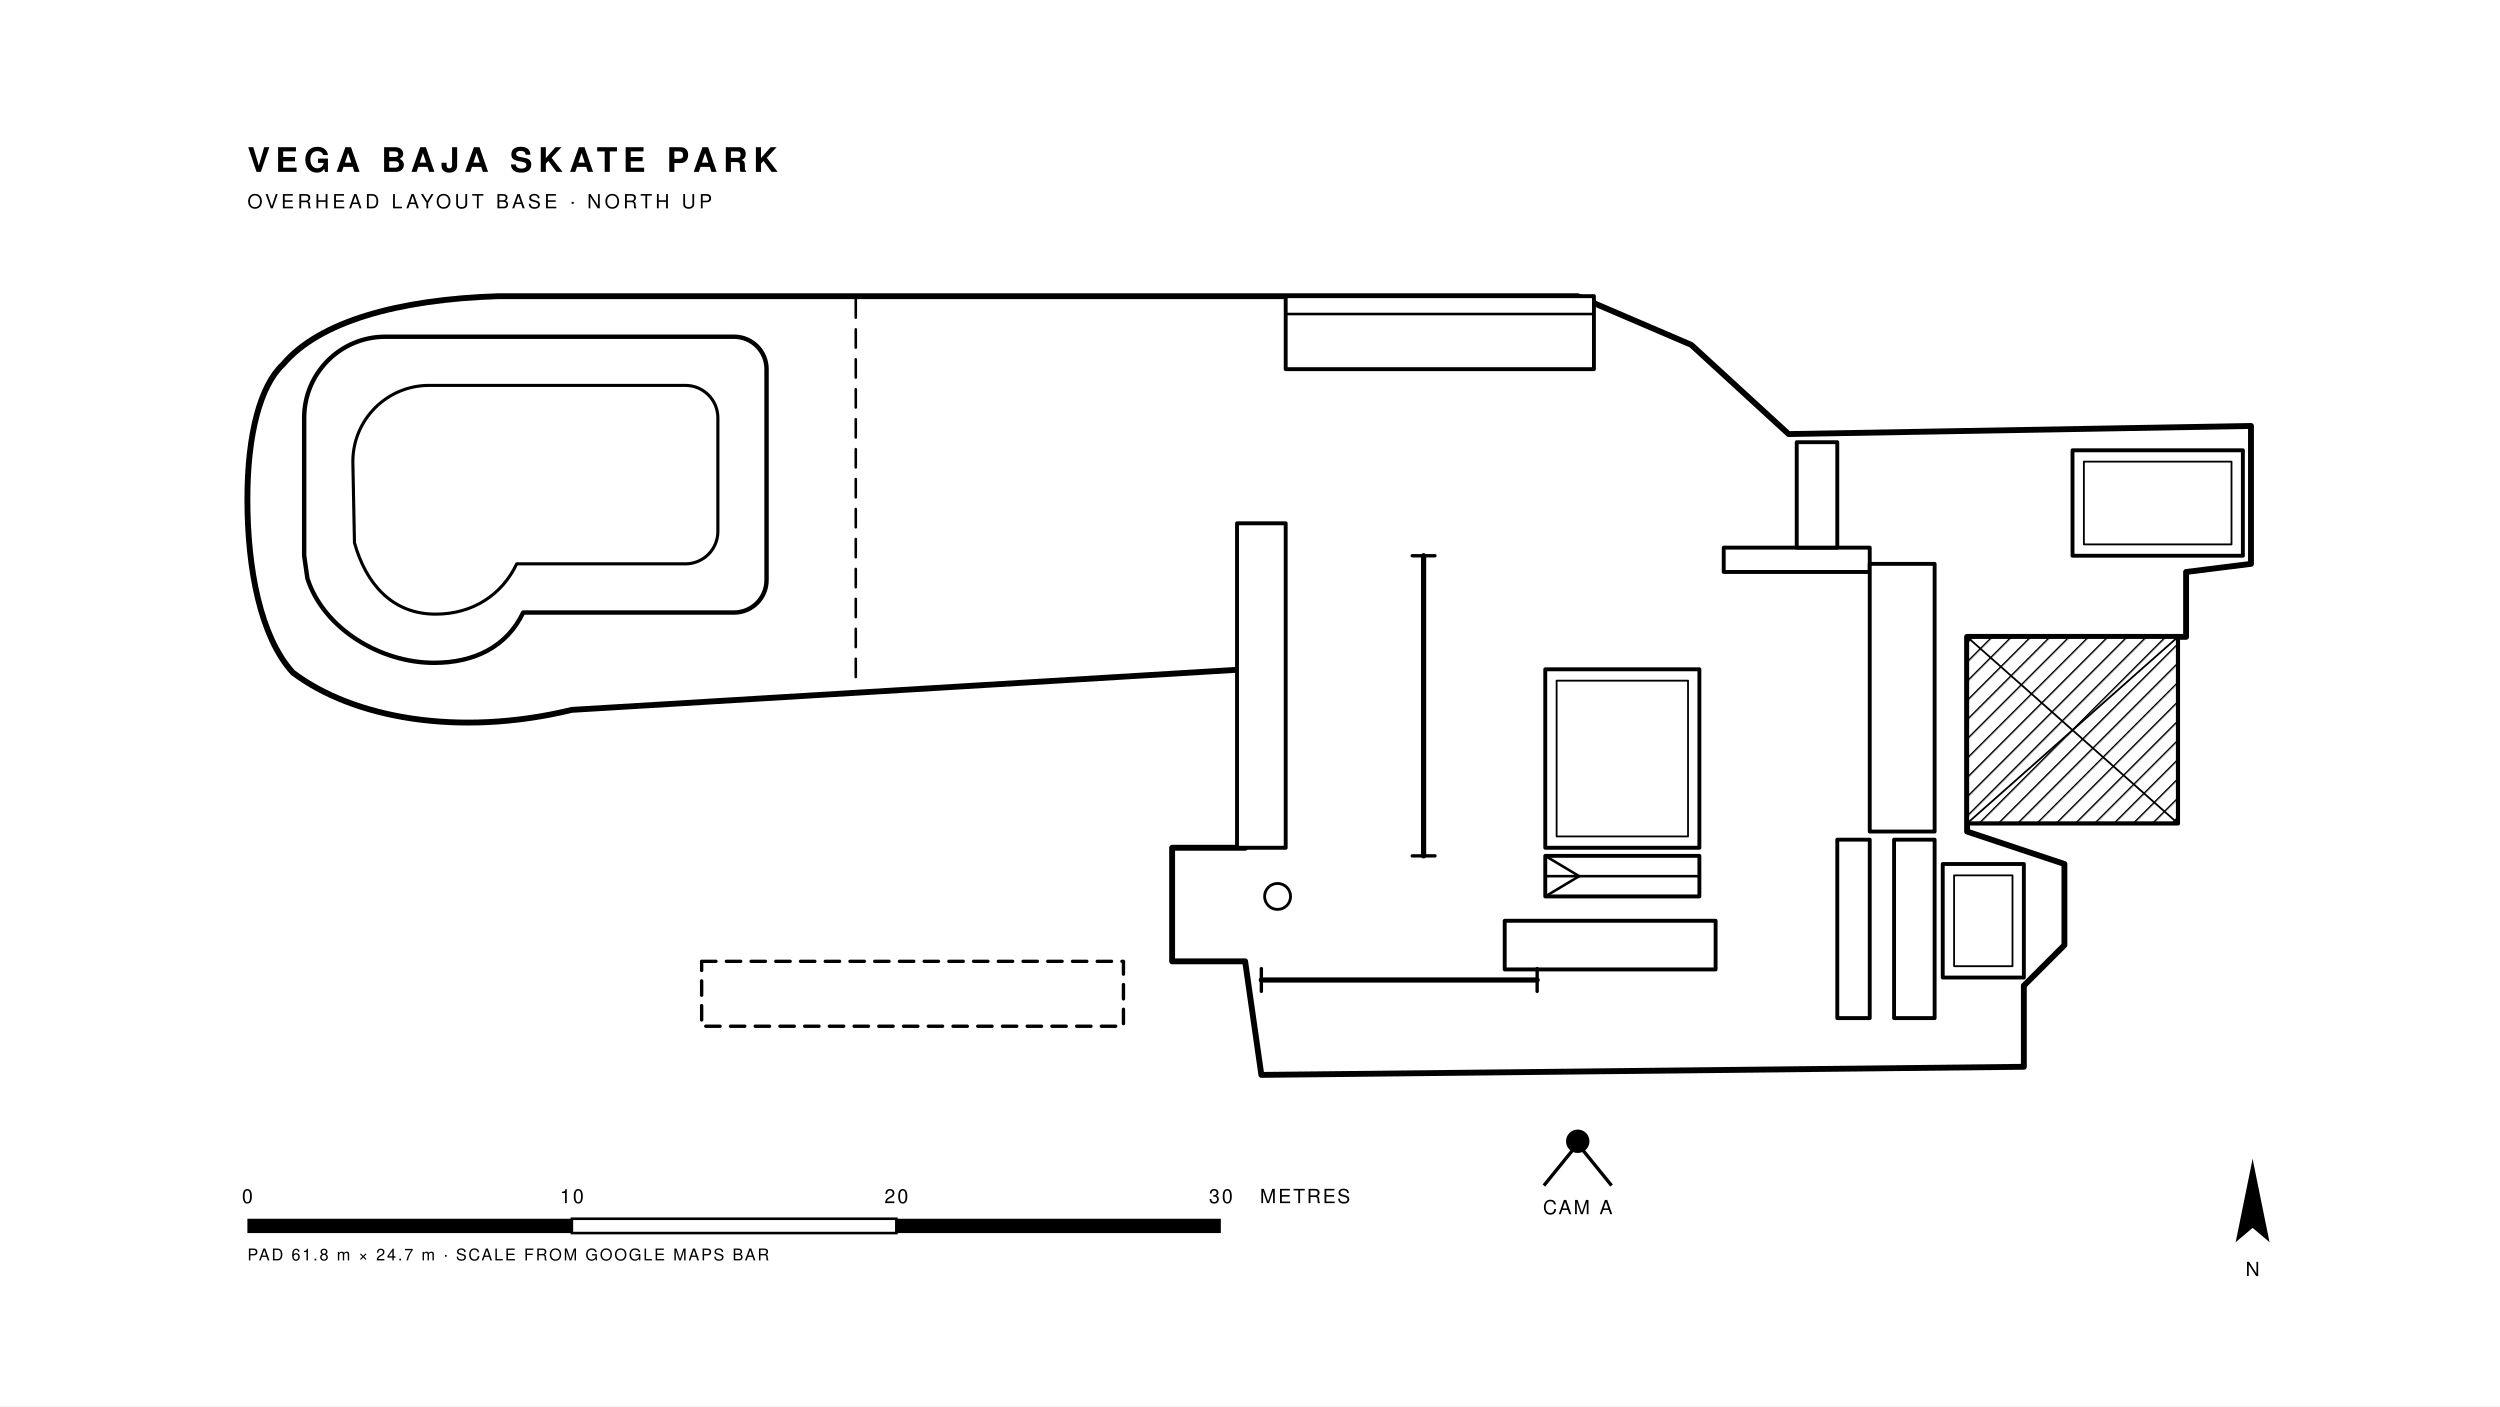
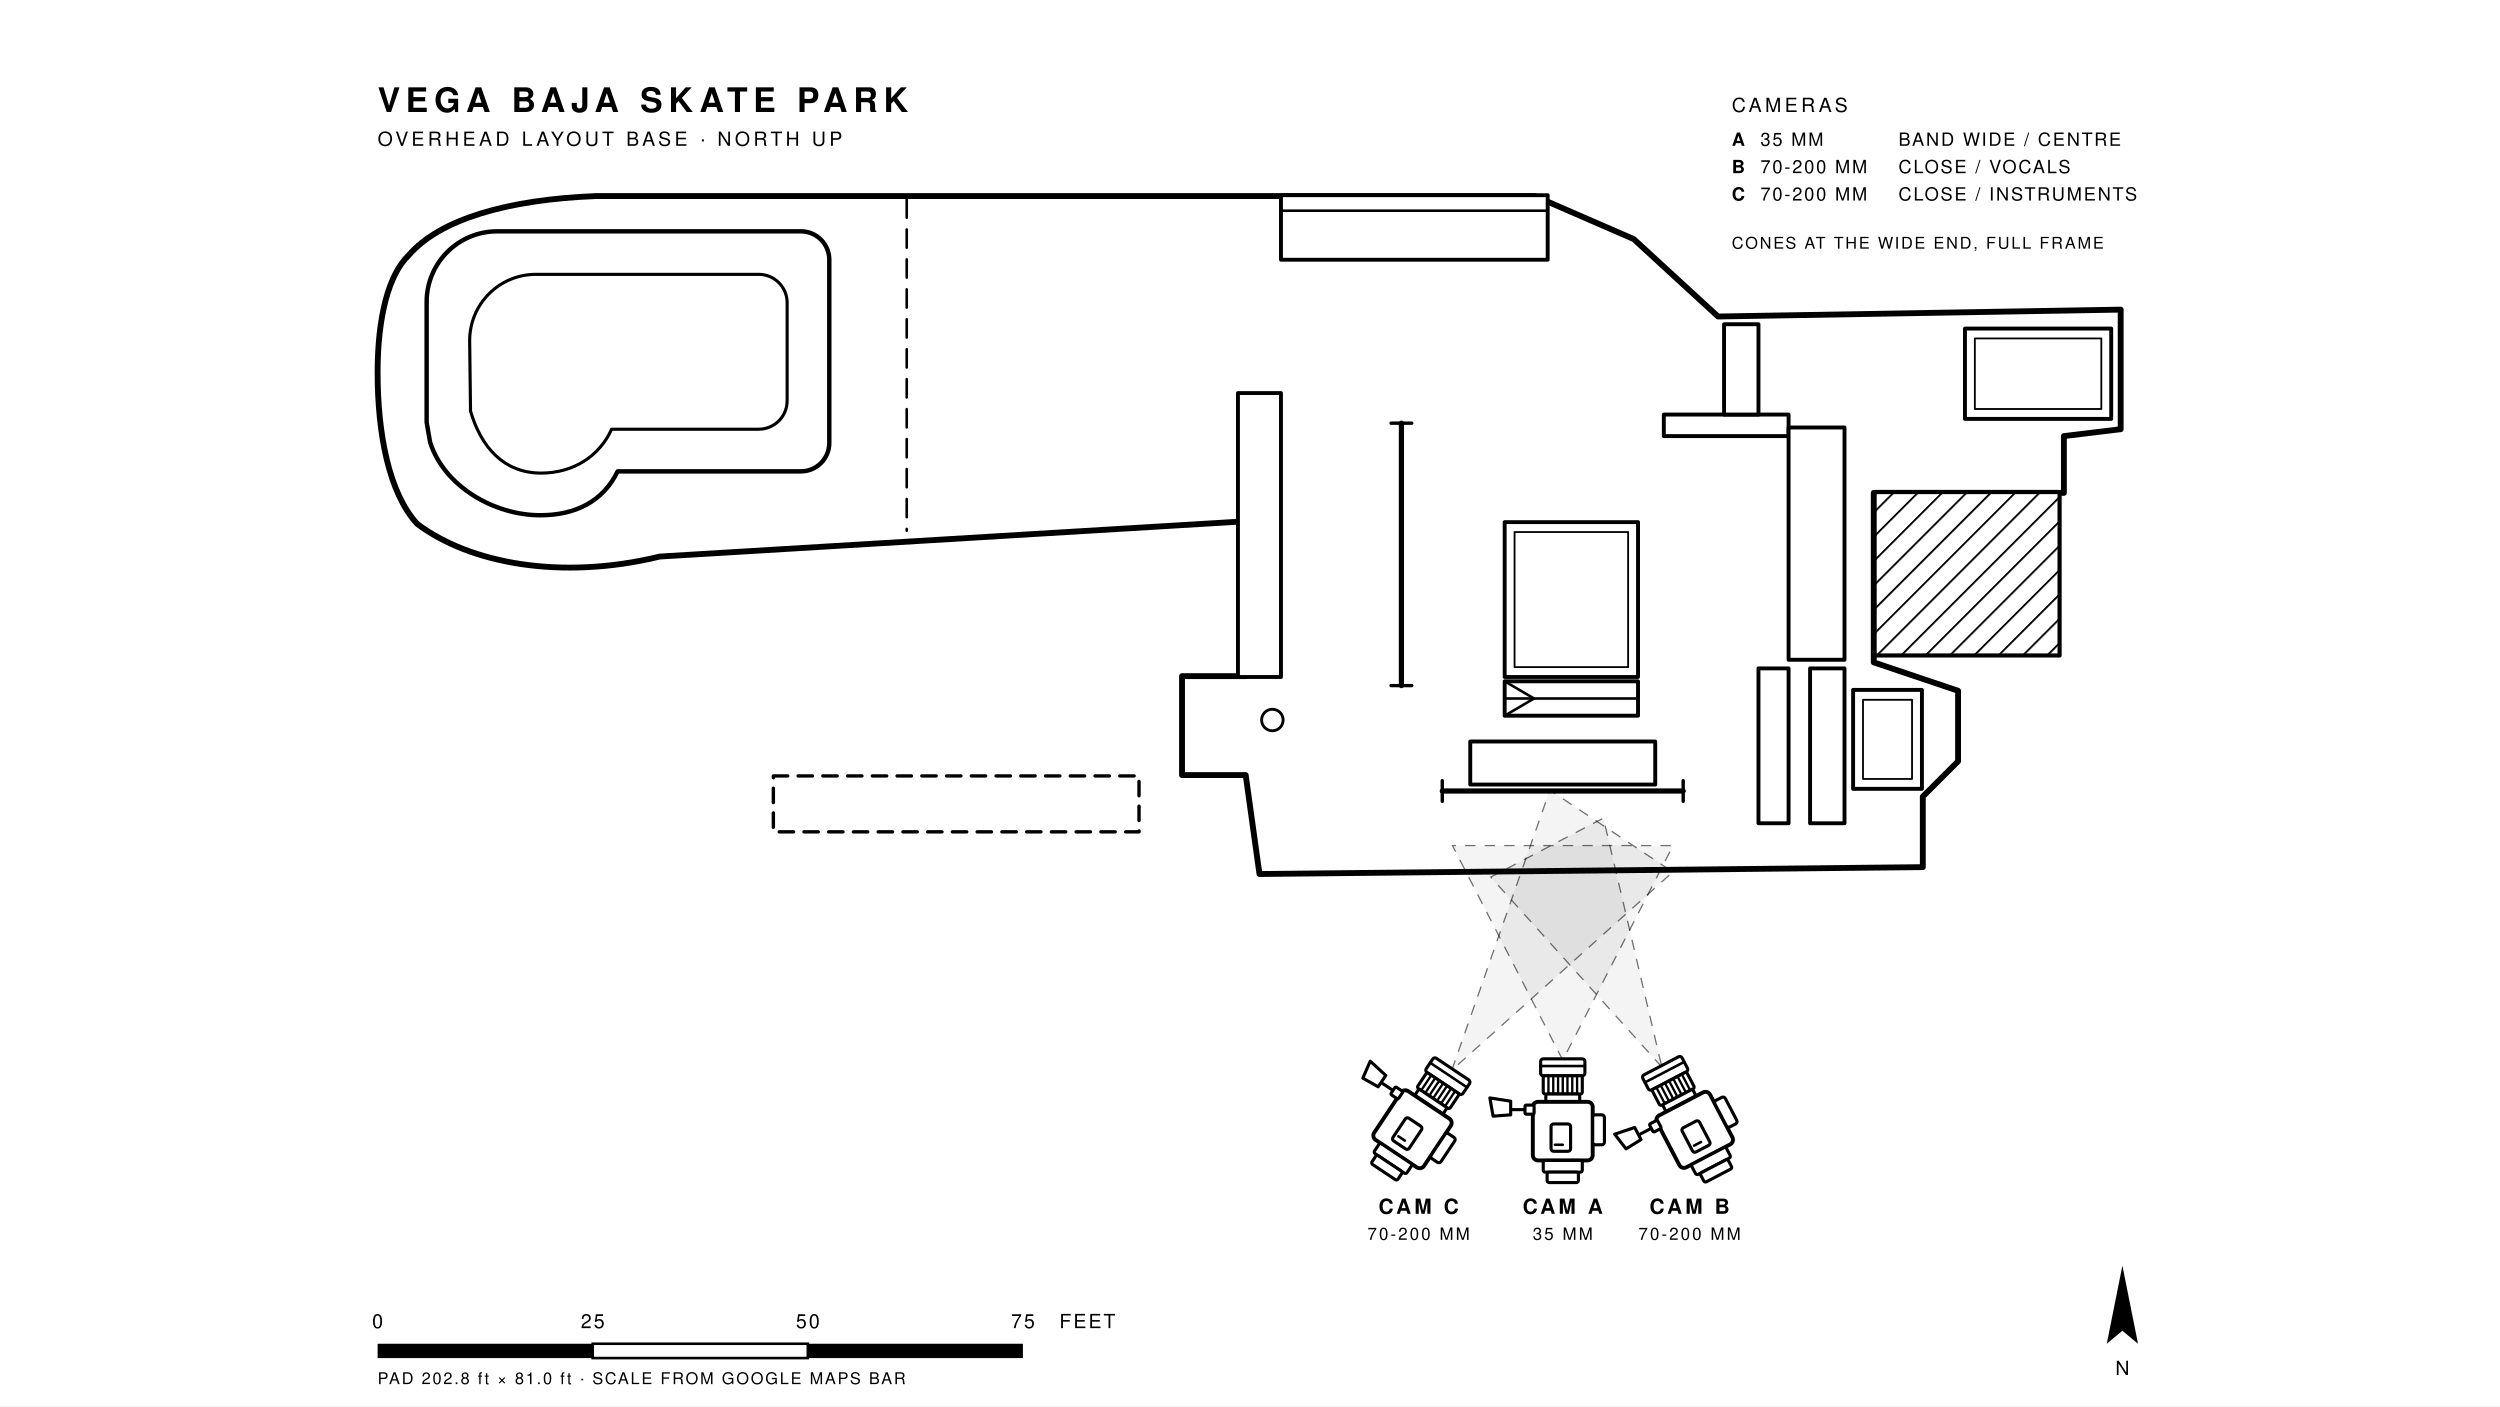
<svg xmlns="http://www.w3.org/2000/svg" width="1920" height="1080" viewBox="0 0 1920 1080">
  <style>
    text { font-family:'Helvetica Neue',Helvetica,Arial,'Liberation Sans',sans-serif; fill:#000 }
-     .pad,.coping,.floor,.thin,.joint,.obj,.rail,.step,.shelter,.offpad {
+     .pad,.coping,.floor,.thin,.joint,.obj,.rail,.shelter,.offpad {
      fill:#fff; stroke:#000; stroke-linejoin:round; stroke-linecap:round }
    .thin,.joint,.floor,.coping,.rail { fill:none }
-     .joint  { stroke-dasharray:0.562 0.361 }
-     .shelter{ fill:url(#hatch) }
-     .offpad { fill:none; stroke-dasharray:0.441 0.321 }
-     .title { font-size:26px; letter-spacing:4.5px; font-weight:700 }
-     .sub   { font-size:15px; letter-spacing:2.6px }
-     .tick  { font-size:15px; letter-spacing:1.6px }
-     .note  { font-size:12.5px; letter-spacing:1.4px }
+     .joint   { stroke-dasharray:2.119 1.362 }
+     .shelter { fill:url(#hatch) }
+     .offpad  { fill:none; stroke-dasharray:1.665 1.211 }
+     .icon    { fill:#fff; stroke:#000; stroke-width:2.4; stroke-linejoin:round; stroke-linecap:round }
+     .cone    { fill:#000; fill-opacity:0.045; stroke:#000; stroke-width:1.0; stroke-opacity:0.55; stroke-dasharray:8 7 }
+     .perf    { fill:none; stroke:#000; stroke-width:1.6; stroke-dasharray:9 7 }
+     .title   { font-size:26px; letter-spacing:4.5px; font-weight:700 }
+     .sub     { font-size:15px; letter-spacing:2.6px }
+     .tick    { font-size:15px; letter-spacing:1.6px }
+     .note    { font-size:12.5px; letter-spacing:1.4px }
+     .legend  { font-size:14px; letter-spacing:1.4px }
+     .camtag  { font-size:16px; letter-spacing:2.4px; font-weight:700 }
+     .camlens { font-size:13px; letter-spacing:1.6px }
+     .key     { fill:#000; stroke:none }
+     .keynum  { font-size:13px; font-weight:700; fill:#fff; letter-spacing:0 }
    .grid line { stroke:#000; stroke-width:0.6; opacity:0.22 }
</style>
  <defs>
-     <pattern id="hatch" patternUnits="userSpaceOnUse" width="0.42" height="0.42" patternTransform="rotate(45)">
-       <rect width="0.42" height="0.42" fill="#fff" />
-       <line x1="0" y1="0" x2="0" y2="0.42" stroke="#000" stroke-width="0.09" />
+     <pattern id="hatch" patternUnits="userSpaceOnUse" width="2.0" height="2.0" patternTransform="rotate(45)">
+       <rect width="2.0" height="2.0" fill="#fff" />
+       <line x1="0" y1="0" x2="0" y2="2.0" stroke="#000" stroke-width="0.42" />
    </pattern>
+     <g id="cam">
+       <rect x="-17" y="-47" width="34" height="13" rx="2" />
+       <line x1="-17" y1="-41.5" x2="17" y2="-41.5" stroke-width="2" />
+       <rect x="-15" y="-34" width="30" height="14" rx="1.5" />
+       <g stroke-width="1.8">
+         <line x1="-11" y1="-33" x2="-11" y2="-21" />
+         <line x1="-7.3" y1="-33" x2="-7.3" y2="-21" />
+         <line x1="-3.6" y1="-33" x2="-3.6" y2="-21" />
+         <line x1="0" y1="-33" x2="0" y2="-21" />
+         <line x1="3.6" y1="-33" x2="3.6" y2="-21" />
+         <line x1="7.3" y1="-33" x2="7.3" y2="-21" />
+         <line x1="11" y1="-33" x2="11" y2="-21" />
+       </g>
+       <rect x="-13" y="-20" width="26" height="6" rx="1.5" />
+       <rect x="-23" y="-14" width="46" height="45" rx="4" stroke-width="3" />
+       <rect x="23" y="-4" width="9" height="23" rx="2" />
+       <path d="M -23,-8 L -40,-8" stroke-width="2.4" />
+       <rect x="-29" y="-11.5" width="7" height="7" rx="1" />
+       <path d="M -40,-14.5 L -56,-17 L -53.5,-3 L -40,-4 Z" />
+       <rect x="-9" y="3" width="15" height="21" rx="2" />
+       <line x1="-6" y1="19" x2="0" y2="19" stroke-width="2" />
+       <rect x="-15" y="31" width="30" height="9" rx="1.5" />
+       <rect x="-12" y="40" width="24" height="8" rx="1.5" />
+     </g>
+     <g id="person">
+       <ellipse cx="0" cy="0" rx="30" ry="12" stroke-width="2.8" />
+       <ellipse cx="-21" cy="0" rx="2.6" ry="6" stroke-width="2" />
+       <ellipse cx="21" cy="0" rx="2.6" ry="6" stroke-width="2" />
+       <circle cx="0" cy="-2" r="16" fill="#000" stroke-width="2.4" />
+       <path d="M -15.2,3 A 16,16 0 0 0 15.2,3 Z" fill="#fff" stroke-width="2.4" />
+       <path d="M -5.5,12.5 L 0,19 L 5.5,12.5 Z" fill="#000" stroke-width="2" />
+     </g>
  </defs>
  <rect width="1920" height="1080" fill="#fff" />
-   <g id="park" transform="translate(190,215) scale(24.91909)">
-     <path class="pad" d="M 0.00,6.75  C 0.00,4.75 0.40,3.25 1.10,2.60  C 2.20,1.30 4.60,0.60 7.75,0.50  L 41.00,0.50  L 44.50,2.00 L 47.50,4.75  L 61.75,4.50 L 61.75,8.75 L 59.75,9.00 L 59.75,11.00  L 53.00,11.00 L 53.00,17.00  L 56.00,18.00 L 56.00,20.50 L 54.75,21.75 L 54.75,24.25  L 31.25,24.50 L 30.75,21.00  L 28.50,21.00 L 28.50,17.50 L 30.75,17.50  L 30.75,12.00  L 10.00,13.25  C 6.50,14.10 3.25,13.50 1.40,12.10  C 0.40,11.00 0.00,8.90 0.00,6.75 Z" stroke-width="0.181" />
-     <path class="coping" d="M 4.25,1.75  L 15.00,1.75 A 1.00,1.00 0 0 1 16.00,2.75  L 16.00,9.25 A 1.00,1.00 0 0 1 15.00,10.25  L 8.50,10.25  C 8.00,11.30 7.00,11.80 5.75,11.80  C 4.10,11.80 2.35,10.75 1.85,9.20  L 1.75,8.50 L 1.75,4.25  A 2.50,2.50 0 0 1 4.25,1.75 Z" stroke-width="0.136" />
-     <path class="floor" d="M 5.60,3.25  L 13.50,3.25 A 1.00,1.00 0 0 1 14.50,4.25  L 14.50,7.75 A 1.00,1.00 0 0 1 13.50,8.75  L 8.30,8.75  C 7.85,9.70 6.95,10.30 5.80,10.30  C 4.45,10.30 3.65,9.35 3.30,8.10  L 3.25,5.60  A 2.35,2.35 0 0 1 5.60,3.25 Z" stroke-width="0.096" />
-     <line class="joint" x1="18.75" y1="0.6" x2="18.75" y2="12.35" stroke-width="0.08" />
-     <rect class="obj" x="32.0" y="0.5" width="9.5" height="2.25" stroke-width="0.12" />
-     <line class="thin" x1="32.0" y1="1.05" x2="41.5" y2="1.05" stroke-width="0.08" />
-     <rect class="obj" x="30.5" y="7.5" width="1.5" height="10.0" stroke-width="0.12" />
-     <line class="rail" x1="36.25" y1="8.5" x2="36.25" y2="17.75" stroke-width="0.161" />
-     <line class="obj" x1="35.9" y1="8.5" x2="36.6" y2="8.5" stroke-width="0.104" />
-     <line class="obj" x1="35.9" y1="17.75" x2="36.6" y2="17.75" stroke-width="0.104" />
-     <rect class="obj" x="40.0" y="12.0" width="4.75" height="5.5" stroke-width="0.12" />
-     <rect class="thin" x="40.35" y="12.35" width="4.05" height="4.8" stroke-width="0.056" />
-     <rect class="obj" x="40.0" y="17.75" width="4.75" height="1.25" stroke-width="0.12" />
-     <line class="thin" x1="40.0" y1="18.375" x2="44.75" y2="18.375" stroke-width="0.08" />
-     <line class="thin" x1="40.0" y1="17.75" x2="41.045" y2="18.375" stroke-width="0.08" />
-     <line class="thin" x1="40.0" y1="19.0" x2="41.045" y2="18.375" stroke-width="0.08" />
-     <rect class="obj" x="38.75" y="19.75" width="6.5" height="1.5" stroke-width="0.12" />
-     <line class="rail" x1="31.25" y1="21.575" x2="39.75" y2="21.575" stroke-width="0.161" />
-     <line class="obj" x1="31.25" y1="21.225" x2="31.25" y2="21.925" stroke-width="0.104" />
-     <line class="obj" x1="39.75" y1="21.225" x2="39.75" y2="21.925" stroke-width="0.104" />
-     <rect class="obj" x="45.5" y="8.25" width="4.5" height="0.75" stroke-width="0.12" />
-     <rect class="obj" x="47.75" y="5.0" width="1.25" height="3.25" stroke-width="0.12" />
-     <rect class="obj" x="50.0" y="8.75" width="2.0" height="8.25" stroke-width="0.12" />
-     <rect class="obj" x="49.0" y="17.25" width="1.0" height="5.5" stroke-width="0.12" />
-     <rect class="obj" x="50.75" y="17.25" width="1.25" height="5.5" stroke-width="0.12" />
-     <rect class="obj" x="52.25" y="18.0" width="2.5" height="3.5" stroke-width="0.12" />
-     <rect class="thin" x="52.6" y="18.35" width="1.8" height="2.8" stroke-width="0.056" />
-     <rect class="obj" x="56.25" y="5.25" width="5.25" height="3.25" stroke-width="0.12" />
-     <rect class="thin" x="56.6" y="5.6" width="4.55" height="2.55" stroke-width="0.056" />
-     <rect class="shelter" x="53.0" y="11.0" width="6.5" height="5.75" stroke-width="0.128" />
-     <line class="thin" x1="53.0" y1="11.0" x2="59.5" y2="16.75" stroke-width="0.056" />
-     <line class="thin" x1="59.5" y1="11.0" x2="53.0" y2="16.75" stroke-width="0.056" />
-     <circle class="obj" cx="31.75" cy="19.0" r="0.4" stroke-width="0.088" />
-     <rect class="offpad" x="14.0" y="21.0" width="13.0" height="2.0" stroke-width="0.104" />
+   <g id="park" transform="translate(290,140) scale(6.6075)">
+     <path class="pad" d="M 0.0,22.1  C 0.0,15.6 1.3,10.7 3.6,8.5  C 7.2,4.3 15.1,2.0 25.4,1.6  L 134.5,1.6  L 146.0,6.6 L 155.8,15.6  L 202.6,14.8 L 202.6,28.7 L 196.0,29.5 L 196.0,36.1  L 173.9,36.1 L 173.9,55.8  L 183.7,59.1 L 183.7,67.3 L 179.6,71.4 L 179.6,79.6  L 102.5,80.4 L 100.9,68.9  L 93.5,68.9 L 93.5,57.4 L 100.9,57.4  L 100.9,39.4  L 32.8,43.5  C 21.3,46.3 10.7,44.3 4.6,39.7  C 1.3,36.1 0.0,29.2 0.0,22.1 Z" stroke-width="0.681" />
+     <path class="coping" d="M 13.9,5.7  L 49.2,5.7 A 3.3,3.3 0 0 1 52.5,9.0  L 52.5,30.3 A 3.3,3.3 0 0 1 49.2,33.6  L 27.9,33.6  C 26.2,37.1 23.0,38.7 18.9,38.7  C 13.5,38.7 7.7,35.3 6.1,30.2  L 5.7,27.9 L 5.7,13.9  A 8.2,8.2 0 0 1 13.9,5.7 Z" stroke-width="0.515" />
+     <path class="floor" d="M 18.4,10.7  L 44.3,10.7 A 3.3,3.3 0 0 1 47.6,13.9  L 47.6,25.4 A 3.3,3.3 0 0 1 44.3,28.7  L 27.2,28.7  C 25.8,31.8 22.8,33.8 19.0,33.8  C 14.6,33.8 12.0,30.7 10.8,26.6  L 10.7,18.4  A 7.7,7.7 0 0 1 18.4,10.7 Z" stroke-width="0.363" />
+     <line class="joint" x1="61.5" y1="2.0" x2="61.5" y2="40.5" stroke-width="0.303" />
+     <rect class="obj" x="105.0" y="1.5" width="31.0" height="7.5" stroke-width="0.454" />
+     <line class="thin" x1="105.0" y1="3.3" x2="136.0" y2="3.3" stroke-width="0.303" />
+     <rect class="obj" x="100.0" y="24.5" width="5.0" height="33.0" stroke-width="0.454" />
+     <line class="rail" x1="119.0" y1="28.0" x2="119.0" y2="58.5" stroke-width="0.605" />
+     <line class="obj" x1="117.8" y1="28.0" x2="120.2" y2="28.0" stroke-width="0.394" />
+     <line class="obj" x1="117.8" y1="58.5" x2="120.2" y2="58.5" stroke-width="0.394" />
+     <rect class="obj" x="131.0" y="39.5" width="15.5" height="18.0" stroke-width="0.454" />
+     <rect class="thin" x="132.15" y="40.65" width="13.2" height="15.7" stroke-width="0.212" />
+     <rect class="obj" x="131.0" y="58.0" width="15.5" height="4.0" stroke-width="0.454" />
+     <line class="thin" x1="131.0" y1="60.0" x2="146.5" y2="60.0" stroke-width="0.303" />
+     <line class="thin" x1="131.0" y1="58.0" x2="134.41" y2="60.0" stroke-width="0.303" />
+     <line class="thin" x1="131.0" y1="62.0" x2="134.41" y2="60.0" stroke-width="0.303" />
+     <rect class="obj" x="127.0" y="65.0" width="21.5" height="5.0" stroke-width="0.454" />
+     <line class="rail" x1="123.75" y1="70.75" x2="151.75" y2="70.75" stroke-width="0.605" />
+     <line class="obj" x1="123.75" y1="69.55" x2="123.75" y2="71.95" stroke-width="0.394" />
+     <line class="obj" x1="151.75" y1="69.55" x2="151.75" y2="71.95" stroke-width="0.394" />
+     <rect class="obj" x="149.5" y="27.0" width="14.5" height="2.5" stroke-width="0.454" />
+     <rect class="obj" x="156.5" y="16.5" width="4.0" height="10.5" stroke-width="0.454" />
+     <rect class="obj" x="164.0" y="28.5" width="6.5" height="27.0" stroke-width="0.454" />
+     <rect class="obj" x="160.5" y="56.5" width="3.5" height="18.0" stroke-width="0.454" />
+     <rect class="obj" x="166.5" y="56.5" width="4.0" height="18.0" stroke-width="0.454" />
+     <rect class="obj" x="171.5" y="59.0" width="8.0" height="11.5" stroke-width="0.454" />
+     <rect class="thin" x="172.65" y="60.15" width="5.7" height="9.2" stroke-width="0.212" />
+     <rect class="obj" x="184.5" y="17.0" width="17.0" height="10.5" stroke-width="0.454" />
+     <rect class="thin" x="185.65" y="18.15" width="14.7" height="8.2" stroke-width="0.212" />
+     <rect class="shelter" x="174.0" y="36.0" width="21.5" height="19.0" stroke-width="0.484" />
+     <circle class="obj" cx="104.0" cy="62.5" r="1.25" stroke-width="0.333" />
+     <rect class="offpad" x="46.0" y="69.0" width="42.5" height="6.5" stroke-width="0.394" />
  </g>
-   <g transform="translate(1211.7,876.5)">
-     <circle cx="0" cy="0" r="9" fill="#000" />
-     <path d="M -26,34 L 0,2 L 26,34" fill="none" stroke="#000" stroke-width="2.6" />
-     <text x="0" y="56" class="tick" text-anchor="middle">CAM A</text>
+   <path class="cone" d="M 1200.2,814.2 L 1115.5,649.4 L 1284.9,649.4 Z" />
+   <g class="icon" transform="translate(1200.2,860.2) rotate(0.0)">
+     <use href="#cam" />
  </g>
-   <text x="190" y="132" class="title">VEGA BAJA SKATE PARK</text>
-   <text x="190" y="160" class="sub">OVERHEAD LAYOUT BASE · NORTH UP</text>
-   <g transform="translate(190.0,936.0)">
-     <rect x="0" y="0" width="249.2" height="11" fill="#000" />
-     <rect x="249.2" y="0" width="249.2" height="11" fill="none" stroke="#000" stroke-width="2" />
-     <rect x="498.4" y="0" width="249.2" height="11" fill="#000" />
+   <text x="1200.2" y="932.2" class="camtag" text-anchor="middle">CAM A</text>
+   <text x="1200.2" y="952.2" class="camlens" text-anchor="middle">35 MM</text>
+   <path class="cone" d="M 1276.3,819.5 L 1144.9,673.6 L 1231.4,628.3 Z" />
+   <g class="icon" transform="translate(1297.6,860.2) rotate(-27.6)">
+     <use href="#cam" />
+   </g>
+   <text x="1297.6" y="932.2" class="camtag" text-anchor="middle">CAM B</text>
+   <text x="1297.6" y="952.2" class="camlens" text-anchor="middle">70-200 MM</text>
+   <path class="cone" d="M 1115.0,821.9 L 1190.3,606.8 L 1284.7,669.7 Z" />
+   <g class="icon" transform="translate(1089.5,860.2) rotate(33.7)">
+     <use href="#cam" />
+   </g>
+   <text x="1089.5" y="932.2" class="camtag" text-anchor="middle">CAM C</text>
+   <text x="1089.5" y="952.2" class="camlens" text-anchor="middle">70-200 MM</text>
+   <text x="290" y="86" class="title">VEGA BAJA SKATE PARK</text>
+   <text x="290" y="112" class="sub">OVERHEAD LAYOUT BASE · NORTH UP</text>
+   <g transform="translate(1330,86)">
+     <text x="0" y="0" class="sub">CAMERAS</text>
+     <text x="0" y="26" class="legend" font-weight="700">A</text>
+     <text x="22" y="26" class="legend">35 MM</text>
+     <text x="128" y="26" class="legend">BAND WIDE / CENTRE</text>
+     <text x="0" y="47" class="legend" font-weight="700">B</text>
+     <text x="22" y="47" class="legend">70-200 MM</text>
+     <text x="128" y="47" class="legend">CLOSE / VOCALS</text>
+     <text x="0" y="68" class="legend" font-weight="700">C</text>
+     <text x="22" y="68" class="legend">70-200 MM</text>
+     <text x="128" y="68" class="legend">CLOSE / INSTRUMENTS</text>
+     <text x="0" y="105" class="note">CONES AT THE WIDE END, FULL FRAME</text>
+   </g>
+   <g transform="translate(290.0,1032.0)">
+     <rect x="0" y="0" width="165.2" height="11" fill="#000" />
+     <rect x="165.2" y="0" width="165.2" height="11" fill="none" stroke="#000" stroke-width="2" />
+     <rect x="330.4" y="0" width="165.2" height="11" fill="#000" />
    <text x="0.0" y="-12" class="tick" text-anchor="middle">0</text>
-     <text x="249.2" y="-12" class="tick" text-anchor="middle">10</text>
-     <text x="498.4" y="-12" class="tick" text-anchor="middle">20</text>
-     <text x="747.6" y="-12" class="tick" text-anchor="middle">30</text>
-     <text x="777.6" y="-12" class="tick">METRES</text>
-     <text x="0" y="32" class="note">PAD 61.8 m × 24.7 m · SCALE FROM GOOGLE MAPS BAR</text>
+     <text x="165.2" y="-12" class="tick" text-anchor="middle">25</text>
+     <text x="330.4" y="-12" class="tick" text-anchor="middle">50</text>
+     <text x="495.6" y="-12" class="tick" text-anchor="middle">75</text>
+     <text x="523.6" y="-12" class="tick">FEET</text>
+     <text x="0" y="31" class="note">PAD 202.8 ft × 81.0 ft · SCALE FROM GOOGLE MAPS BAR</text>
  </g>
-   <g transform="translate(1730,930)">
-     <path d="M 0,-40 L 13,24 L 0,13 L -13,24 Z" fill="#000" />
-     <text x="0" y="50" class="tick" text-anchor="middle">N</text>
+   <g transform="translate(1630,1010)">
+     <path d="M 0,-38 L 12,22 L 0,12 L -12,22 Z" fill="#000" />
+     <text x="0" y="46" class="tick" text-anchor="middle">N</text>
  </g>
</svg>
